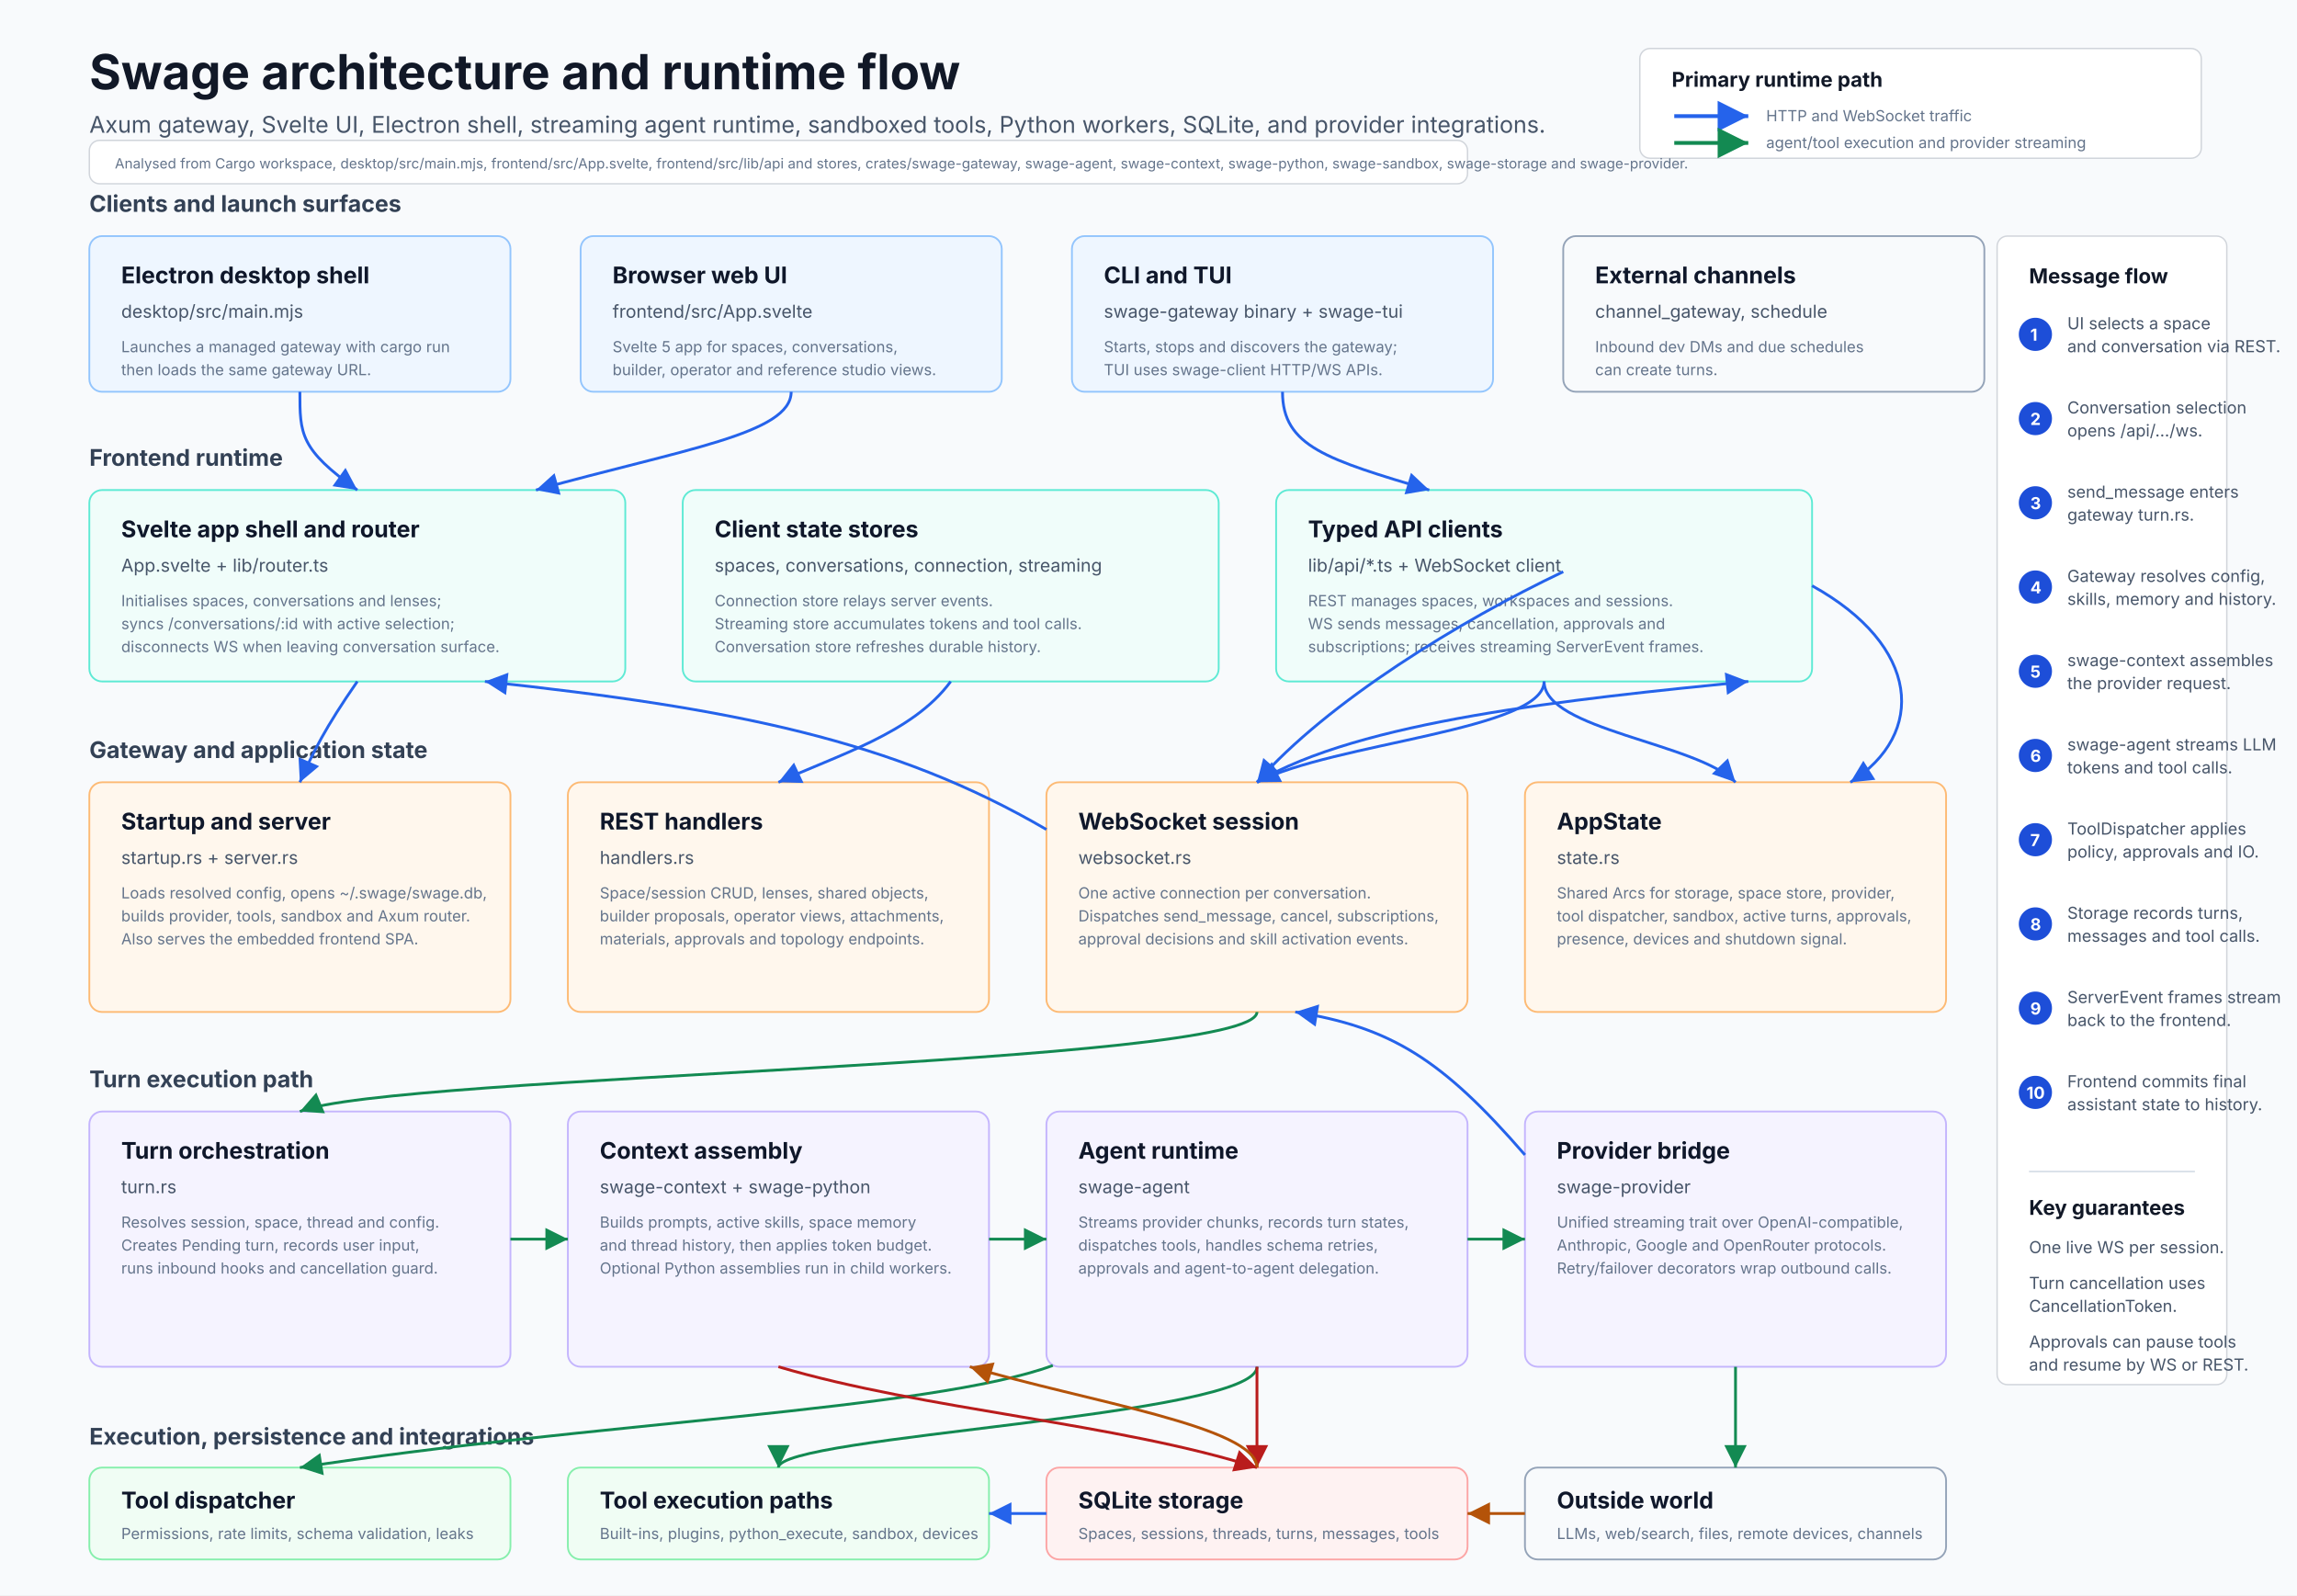
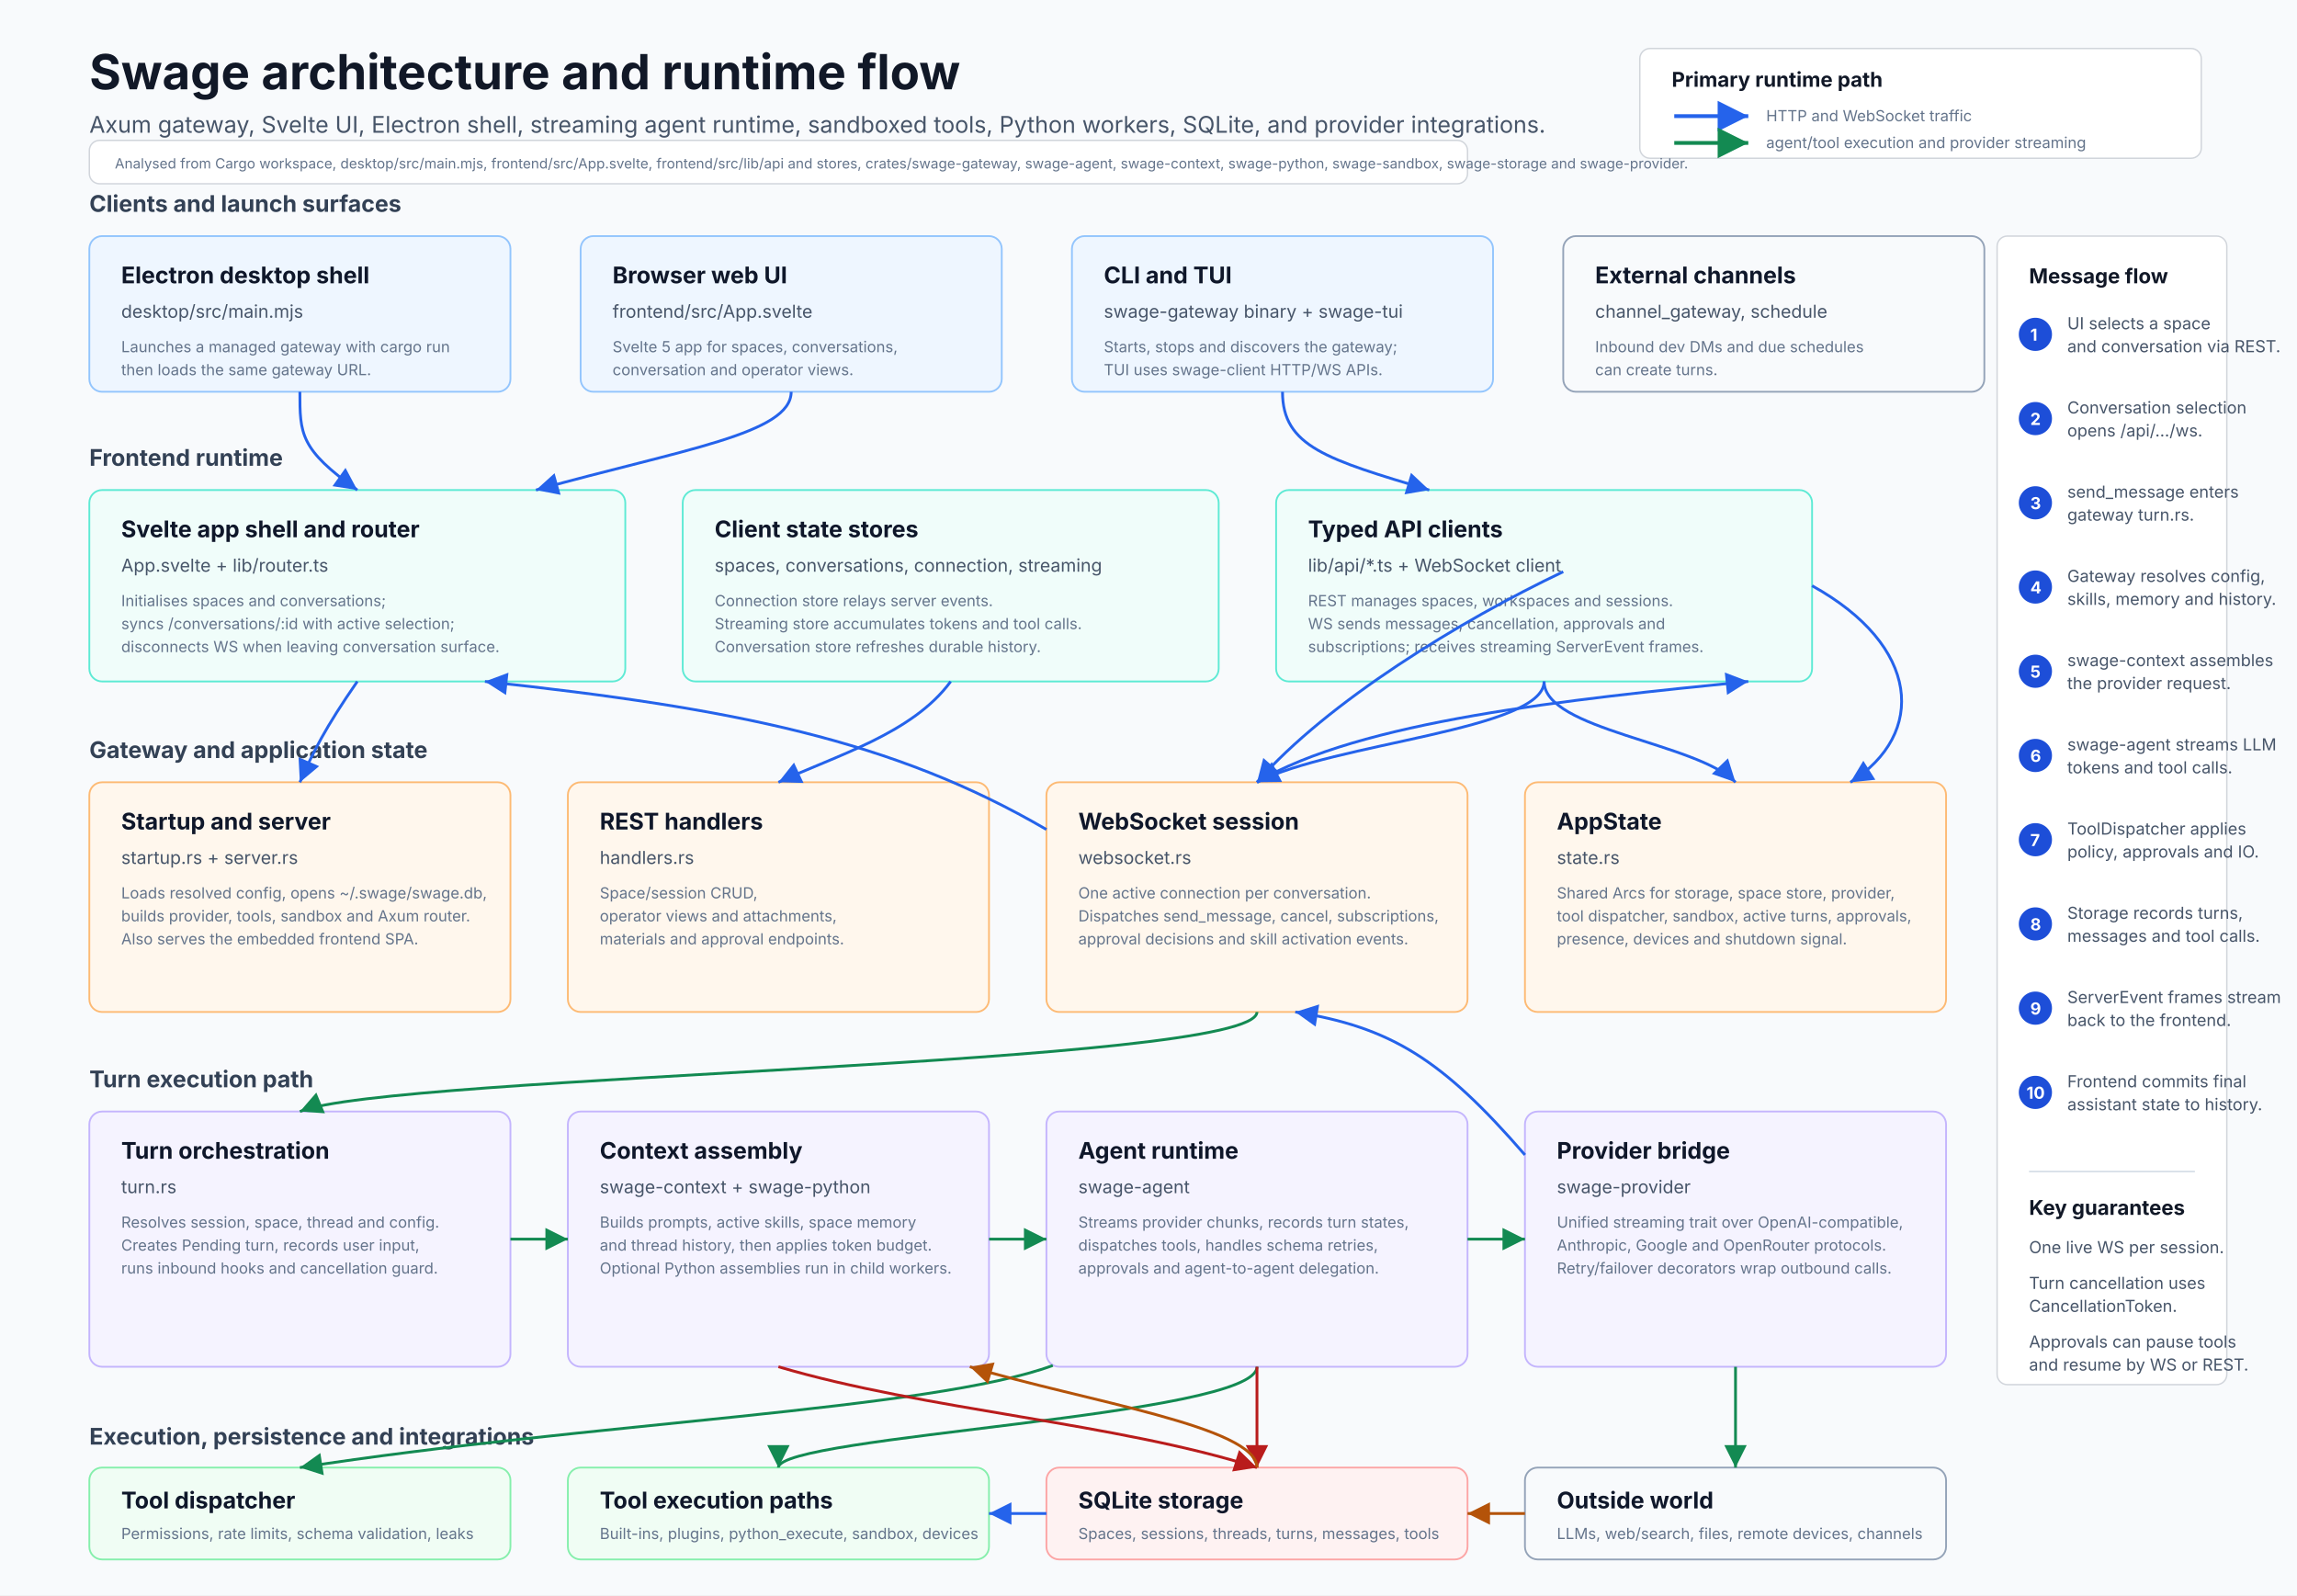
<svg xmlns="http://www.w3.org/2000/svg" width="1800" height="1250" viewBox="0 0 1800 1250" role="img" aria-labelledby="title desc">
  <defs>
    <marker id="arrow-blue" markerWidth="12" markerHeight="12" refX="10" refY="6" orient="auto" markerUnits="strokeWidth">
      <path d="M2,2 L10,6 L2,10 Z" fill="#2563eb" />
    </marker>
    <marker id="arrow-green" markerWidth="12" markerHeight="12" refX="10" refY="6" orient="auto" markerUnits="strokeWidth">
      <path d="M2,2 L10,6 L2,10 Z" fill="#138a52" />
    </marker>
    <marker id="arrow-amber" markerWidth="12" markerHeight="12" refX="10" refY="6" orient="auto" markerUnits="strokeWidth">
      <path d="M2,2 L10,6 L2,10 Z" fill="#b45309" />
    </marker>
    <marker id="arrow-red" markerWidth="12" markerHeight="12" refX="10" refY="6" orient="auto" markerUnits="strokeWidth">
      <path d="M2,2 L10,6 L2,10 Z" fill="#b91c1c" />
    </marker>
    <style>
      :root {
        color-scheme: light;
      }
      .page {
        fill: #f8fafc;
      }
      .title {
        fill: #111827;
        font: 700 38px Inter, ui-sans-serif, system-ui, -apple-system, BlinkMacSystemFont, "Segoe UI", sans-serif;
      }
      .subtitle {
        fill: #475569;
        font: 18px Inter, ui-sans-serif, system-ui, -apple-system, BlinkMacSystemFont, "Segoe UI", sans-serif;
      }
      .layer-title {
        fill: #334155;
        font: 700 18px Inter, ui-sans-serif, system-ui, -apple-system, BlinkMacSystemFont, "Segoe UI", sans-serif;
        letter-spacing: 0;
      }
      .box-title {
        fill: #0f172a;
        font: 700 18px Inter, ui-sans-serif, system-ui, -apple-system, BlinkMacSystemFont, "Segoe UI", sans-serif;
      }
      .box-subtitle {
        fill: #475569;
        font: 14px Inter, ui-sans-serif, system-ui, -apple-system, BlinkMacSystemFont, "Segoe UI", sans-serif;
      }
      .small {
        fill: #64748b;
        font: 12px Inter, ui-sans-serif, system-ui, -apple-system, BlinkMacSystemFont, "Segoe UI", sans-serif;
      }
      .tiny {
        fill: #64748b;
        font: 11px Inter, ui-sans-serif, system-ui, -apple-system, BlinkMacSystemFont, "Segoe UI", sans-serif;
      }
      .flow-title {
        fill: #111827;
        font: 700 16px Inter, ui-sans-serif, system-ui, -apple-system, BlinkMacSystemFont, "Segoe UI", sans-serif;
      }
      .flow-text {
        fill: #475569;
        font: 13px Inter, ui-sans-serif, system-ui, -apple-system, BlinkMacSystemFont, "Segoe UI", sans-serif;
      }
      .section {
        fill: #ffffff;
        stroke: #cbd5e1;
        stroke-width: 1.4;
        rx: 10;
      }
      .ui {
        fill: #eef6ff;
        stroke: #93c5fd;
      }
      .front {
        fill: #f0fdfa;
        stroke: #5eead4;
      }
      .gateway {
        fill: #fff7ed;
        stroke: #fdba74;
      }
      .runtime {
        fill: #f5f3ff;
        stroke: #c4b5fd;
      }
      .tooling {
        fill: #f0fdf4;
        stroke: #86efac;
      }
      .store {
        fill: #fef2f2;
        stroke: #fca5a5;
      }
      .external {
        fill: #f8fafc;
        stroke: #94a3b8;
      }
      .note {
        fill: #fff;
        stroke: #d1d5db;
        stroke-width: 1.1;
        rx: 8;
      }
      .arrow-blue {
        fill: none;
        stroke: #2563eb;
        stroke-width: 2.2;
        marker-end: url(#arrow-blue);
      }
      .arrow-green {
        fill: none;
        stroke: #138a52;
        stroke-width: 2.2;
        marker-end: url(#arrow-green);
      }
      .arrow-amber {
        fill: none;
        stroke: #b45309;
        stroke-width: 2.2;
        marker-end: url(#arrow-amber);
      }
      .arrow-red {
        fill: none;
        stroke: #b91c1c;
        stroke-width: 2.2;
        marker-end: url(#arrow-red);
      }
      .arrow-muted {
        fill: none;
        stroke: #94a3b8;
        stroke-width: 1.8;
        stroke-dasharray: 7 7;
        marker-end: url(#arrow-blue);
      }
      .legend-line {
        stroke-width: 3;
        fill: none;
      }
      .num {
        fill: #ffffff;
        font: 700 13px Inter, ui-sans-serif, system-ui, -apple-system, BlinkMacSystemFont, "Segoe UI", sans-serif;
      }
      .num-circle {
        fill: #1d4ed8;
      }
    </style>
  </defs>
  <rect class="page" width="1800" height="1250" />
  <text class="title" x="70" y="70">Swage architecture and runtime flow</text>
  <text class="subtitle" x="70" y="104">Axum gateway, Svelte UI, Electron shell, streaming agent runtime, sandboxed tools, Python workers, SQLite, and provider integrations.</text>
  <rect class="note" x="1285" y="38" width="440" height="86" />
  <text class="flow-title" x="1310" y="68">Primary runtime path</text>
  <line class="legend-line" x1="1312" y1="91" x2="1370" y2="91" stroke="#2563eb" marker-end="url(#arrow-blue)" />
  <text class="small" x="1384" y="95">HTTP and WebSocket traffic</text>
  <line class="legend-line" x1="1312" y1="112" x2="1370" y2="112" stroke="#138a52" marker-end="url(#arrow-green)" />
  <text class="small" x="1384" y="116">agent/tool execution and provider streaming</text>
  <text class="layer-title" x="70" y="166">Clients and launch surfaces</text>
  <rect class="section ui" x="70" y="185" width="330" height="122" />
  <text class="box-title" x="95" y="222">Electron desktop shell</text>
  <text class="box-subtitle" x="95" y="249">desktop/src/main.mjs</text>
  <text class="small" x="95" y="276">Launches a managed gateway with cargo run</text>
  <text class="small" x="95" y="294">then loads the same gateway URL.</text>
  <rect class="section ui" x="455" y="185" width="330" height="122" />
  <text class="box-title" x="480" y="222">Browser web UI</text>
  <text class="box-subtitle" x="480" y="249">frontend/src/App.svelte</text>
  <text class="small" x="480" y="276">Svelte 5 app for spaces, conversations,</text>
-   <text class="small" x="480" y="294">builder, operator and reference studio views.</text>
+   <text class="small" x="480" y="294">conversation and operator views.</text>
  <rect class="section ui" x="840" y="185" width="330" height="122" />
  <text class="box-title" x="865" y="222">CLI and TUI</text>
  <text class="box-subtitle" x="865" y="249">swage-gateway binary + swage-tui</text>
  <text class="small" x="865" y="276">Starts, stops and discovers the gateway;</text>
  <text class="small" x="865" y="294">TUI uses swage-client HTTP/WS APIs.</text>
  <rect class="section external" x="1225" y="185" width="330" height="122" />
  <text class="box-title" x="1250" y="222">External channels</text>
  <text class="box-subtitle" x="1250" y="249">channel_gateway, schedule</text>
  <text class="small" x="1250" y="276">Inbound dev DMs and due schedules</text>
  <text class="small" x="1250" y="294">can create turns.</text>
  <text class="layer-title" x="70" y="365">Frontend runtime</text>
  <rect class="section front" x="70" y="384" width="420" height="150" />
  <text class="box-title" x="95" y="421">Svelte app shell and router</text>
  <text class="box-subtitle" x="95" y="448">App.svelte + lib/router.ts</text>
-   <text class="small" x="95" y="475">Initialises spaces, conversations and lenses;</text>
+   <text class="small" x="95" y="475">Initialises spaces and conversations;</text>
  <text class="small" x="95" y="493">syncs /conversations/:id with active selection;</text>
  <text class="small" x="95" y="511">disconnects WS when leaving conversation surface.</text>
  <rect class="section front" x="535" y="384" width="420" height="150" />
  <text class="box-title" x="560" y="421">Client state stores</text>
  <text class="box-subtitle" x="560" y="448">spaces, conversations, connection, streaming</text>
  <text class="small" x="560" y="475">Connection store relays server events.</text>
  <text class="small" x="560" y="493">Streaming store accumulates tokens and tool calls.</text>
  <text class="small" x="560" y="511">Conversation store refreshes durable history.</text>
  <rect class="section front" x="1000" y="384" width="420" height="150" />
  <text class="box-title" x="1025" y="421">Typed API clients</text>
  <text class="box-subtitle" x="1025" y="448">lib/api/*.ts + WebSocket client</text>
  <text class="small" x="1025" y="475">REST manages spaces, workspaces and sessions.</text>
  <text class="small" x="1025" y="493">WS sends messages, cancellation, approvals and</text>
  <text class="small" x="1025" y="511">subscriptions; receives streaming ServerEvent frames.</text>
  <text class="layer-title" x="70" y="594">Gateway and application state</text>
  <rect class="section gateway" x="70" y="613" width="330" height="180" />
  <text class="box-title" x="95" y="650">Startup and server</text>
  <text class="box-subtitle" x="95" y="677">startup.rs + server.rs</text>
  <text class="small" x="95" y="704">Loads resolved config, opens ~/.swage/swage.db,</text>
  <text class="small" x="95" y="722">builds provider, tools, sandbox and Axum router.</text>
  <text class="small" x="95" y="740">Also serves the embedded frontend SPA.</text>
  <rect class="section gateway" x="445" y="613" width="330" height="180" />
  <text class="box-title" x="470" y="650">REST handlers</text>
  <text class="box-subtitle" x="470" y="677">handlers.rs</text>
-   <text class="small" x="470" y="704">Space/session CRUD, lenses, shared objects,</text>
-   <text class="small" x="470" y="722">builder proposals, operator views, attachments,</text>
-   <text class="small" x="470" y="740">materials, approvals and topology endpoints.</text>
+   <text class="small" x="470" y="704">Space/session CRUD,</text>
+   <text class="small" x="470" y="722">operator views and attachments,</text>
+   <text class="small" x="470" y="740">materials and approval endpoints.</text>
  <rect class="section gateway" x="820" y="613" width="330" height="180" />
  <text class="box-title" x="845" y="650">WebSocket session</text>
  <text class="box-subtitle" x="845" y="677">websocket.rs</text>
  <text class="small" x="845" y="704">One active connection per conversation.</text>
  <text class="small" x="845" y="722">Dispatches send_message, cancel, subscriptions,</text>
  <text class="small" x="845" y="740">approval decisions and skill activation events.</text>
  <rect class="section gateway" x="1195" y="613" width="330" height="180" />
  <text class="box-title" x="1220" y="650">AppState</text>
  <text class="box-subtitle" x="1220" y="677">state.rs</text>
  <text class="small" x="1220" y="704">Shared Arcs for storage, space store, provider,</text>
  <text class="small" x="1220" y="722">tool dispatcher, sandbox, active turns, approvals,</text>
  <text class="small" x="1220" y="740">presence, devices and shutdown signal.</text>
  <text class="layer-title" x="70" y="852">Turn execution path</text>
  <rect class="section runtime" x="70" y="871" width="330" height="200" />
  <text class="box-title" x="95" y="908">Turn orchestration</text>
  <text class="box-subtitle" x="95" y="935">turn.rs</text>
  <text class="small" x="95" y="962">Resolves session, space, thread and config.</text>
  <text class="small" x="95" y="980">Creates Pending turn, records user input,</text>
  <text class="small" x="95" y="998">runs inbound hooks and cancellation guard.</text>
  <rect class="section runtime" x="445" y="871" width="330" height="200" />
  <text class="box-title" x="470" y="908">Context assembly</text>
  <text class="box-subtitle" x="470" y="935">swage-context + swage-python</text>
  <text class="small" x="470" y="962">Builds prompts, active skills, space memory</text>
  <text class="small" x="470" y="980">and thread history, then applies token budget.</text>
  <text class="small" x="470" y="998">Optional Python assemblies run in child workers.</text>
  <rect class="section runtime" x="820" y="871" width="330" height="200" />
  <text class="box-title" x="845" y="908">Agent runtime</text>
  <text class="box-subtitle" x="845" y="935">swage-agent</text>
  <text class="small" x="845" y="962">Streams provider chunks, records turn states,</text>
  <text class="small" x="845" y="980">dispatches tools, handles schema retries,</text>
  <text class="small" x="845" y="998">approvals and agent-to-agent delegation.</text>
  <rect class="section runtime" x="1195" y="871" width="330" height="200" />
  <text class="box-title" x="1220" y="908">Provider bridge</text>
  <text class="box-subtitle" x="1220" y="935">swage-provider</text>
  <text class="small" x="1220" y="962">Unified streaming trait over OpenAI-compatible,</text>
  <text class="small" x="1220" y="980">Anthropic, Google and OpenRouter protocols.</text>
  <text class="small" x="1220" y="998">Retry/failover decorators wrap outbound calls.</text>
  <text class="layer-title" x="70" y="1132">Execution, persistence and integrations</text>
  <rect class="section tooling" x="70" y="1150" width="330" height="72" />
  <text class="box-title" x="95" y="1182">Tool dispatcher</text>
  <text class="small" x="95" y="1206">Permissions, rate limits, schema validation, leaks</text>
  <rect class="section tooling" x="445" y="1150" width="330" height="72" />
  <text class="box-title" x="470" y="1182">Tool execution paths</text>
  <text class="small" x="470" y="1206">Built-ins, plugins, python_execute, sandbox, devices</text>
  <rect class="section store" x="820" y="1150" width="330" height="72" />
  <text class="box-title" x="845" y="1182">SQLite storage</text>
  <text class="small" x="845" y="1206">Spaces, sessions, threads, turns, messages, tools</text>
  <rect class="section external" x="1195" y="1150" width="330" height="72" />
  <text class="box-title" x="1220" y="1182">Outside world</text>
  <text class="small" x="1220" y="1206">LLMs, web/search, files, remote devices, channels</text>
  <path class="arrow-blue" d="M235 307 C235 340, 235 352, 280 384" />
  <path class="arrow-blue" d="M620 307 C620 340, 535 352, 420 384" />
  <path class="arrow-blue" d="M1005 307 C1005 350, 1040 360, 1120 384" />
  <path class="arrow-blue" d="M1225 448 C1145 486, 1040 550, 985 613" />
  <path class="arrow-blue" d="M1420 459 C1505 506, 1510 575, 1450 613" />
  <path class="arrow-blue" d="M1210 534 C1210 572, 1045 582, 985 613" />
  <path class="arrow-blue" d="M1210 534 C1210 572, 1330 582, 1360 613" />
  <path class="arrow-blue" d="M745 534 C715 575, 655 592, 610 613" />
  <path class="arrow-blue" d="M280 534 C255 570, 245 590, 235 613" />
  <path class="arrow-green" d="M985 793 C985 835, 305 842, 235 871" />
  <path class="arrow-green" d="M400 971 L445 971" />
  <path class="arrow-green" d="M775 971 L820 971" />
  <path class="arrow-green" d="M1150 971 L1195 971" />
  <path class="arrow-green" d="M1360 1071 C1360 1110, 1360 1125, 1360 1150" />
  <path class="arrow-green" d="M985 1071 C985 1110, 610 1125, 610 1150" />
  <path class="arrow-green" d="M825 1070 C730 1105, 460 1115, 235 1150" />
  <path class="arrow-red" d="M985 1071 L985 1150" />
  <path class="arrow-red" d="M610 1071 C725 1105, 875 1115, 985 1150" />
  <path class="arrow-blue" d="M820 1186 L775 1186" />
  <path class="arrow-amber" d="M985 1150 C985 1118, 850 1098, 760 1071" />
  <path class="arrow-amber" d="M1195 1186 L1150 1186" />
  <path class="arrow-blue" d="M1195 905 C1130 830, 1090 805, 1015 793" />
  <path class="arrow-blue" d="M820 650 C700 580, 575 555, 380 534" />
  <path class="arrow-blue" d="M985 613 C1065 565, 1230 548, 1370 534" />
  <rect class="note" x="1565" y="185" width="180" height="900" />
  <text class="flow-title" x="1590" y="222">Message flow</text>
  <circle class="num-circle" cx="1595" cy="262" r="13" />
  <text class="num" x="1591" y="267">1</text>
  <text class="flow-text" x="1620" y="258">UI selects a space</text>
  <text class="flow-text" x="1620" y="276">and conversation via REST.</text>
  <circle class="num-circle" cx="1595" cy="328" r="13" />
  <text class="num" x="1591" y="333">2</text>
  <text class="flow-text" x="1620" y="324">Conversation selection</text>
  <text class="flow-text" x="1620" y="342">opens /api/.../ws.</text>
  <circle class="num-circle" cx="1595" cy="394" r="13" />
  <text class="num" x="1591" y="399">3</text>
  <text class="flow-text" x="1620" y="390">send_message enters</text>
  <text class="flow-text" x="1620" y="408">gateway turn.rs.</text>
  <circle class="num-circle" cx="1595" cy="460" r="13" />
  <text class="num" x="1591" y="465">4</text>
  <text class="flow-text" x="1620" y="456">Gateway resolves config,</text>
  <text class="flow-text" x="1620" y="474">skills, memory and history.</text>
  <circle class="num-circle" cx="1595" cy="526" r="13" />
  <text class="num" x="1591" y="531">5</text>
  <text class="flow-text" x="1620" y="522">swage-context assembles</text>
  <text class="flow-text" x="1620" y="540">the provider request.</text>
  <circle class="num-circle" cx="1595" cy="592" r="13" />
  <text class="num" x="1591" y="597">6</text>
  <text class="flow-text" x="1620" y="588">swage-agent streams LLM</text>
  <text class="flow-text" x="1620" y="606">tokens and tool calls.</text>
  <circle class="num-circle" cx="1595" cy="658" r="13" />
  <text class="num" x="1591" y="663">7</text>
  <text class="flow-text" x="1620" y="654">ToolDispatcher applies</text>
  <text class="flow-text" x="1620" y="672">policy, approvals and IO.</text>
  <circle class="num-circle" cx="1595" cy="724" r="13" />
  <text class="num" x="1591" y="729">8</text>
  <text class="flow-text" x="1620" y="720">Storage records turns,</text>
  <text class="flow-text" x="1620" y="738">messages and tool calls.</text>
  <circle class="num-circle" cx="1595" cy="790" r="13" />
  <text class="num" x="1591" y="795">9</text>
  <text class="flow-text" x="1620" y="786">ServerEvent frames stream</text>
  <text class="flow-text" x="1620" y="804">back to the frontend.</text>
  <circle class="num-circle" cx="1595" cy="856" r="13" />
  <text class="num" x="1588" y="861">10</text>
  <text class="flow-text" x="1620" y="852">Frontend commits final</text>
  <text class="flow-text" x="1620" y="870">assistant state to history.</text>
  <line x1="1590" y1="918" x2="1720" y2="918" stroke="#cbd5e1" />
  <text class="flow-title" x="1590" y="952">Key guarantees</text>
  <text class="flow-text" x="1590" y="982">One live WS per session.</text>
  <text class="flow-text" x="1590" y="1010">Turn cancellation uses</text>
  <text class="flow-text" x="1590" y="1028">CancellationToken.</text>
  <text class="flow-text" x="1590" y="1056">Approvals can pause tools</text>
  <text class="flow-text" x="1590" y="1074">and resume by WS or REST.</text>
  <rect class="note" x="70" y="110" width="1080" height="34" />
  <text class="tiny" x="90" y="132">Analysed from Cargo workspace, desktop/src/main.mjs, frontend/src/App.svelte, frontend/src/lib/api and stores, crates/swage-gateway, swage-agent, swage-context, swage-python, swage-sandbox, swage-storage and swage-provider.</text>
</svg>
